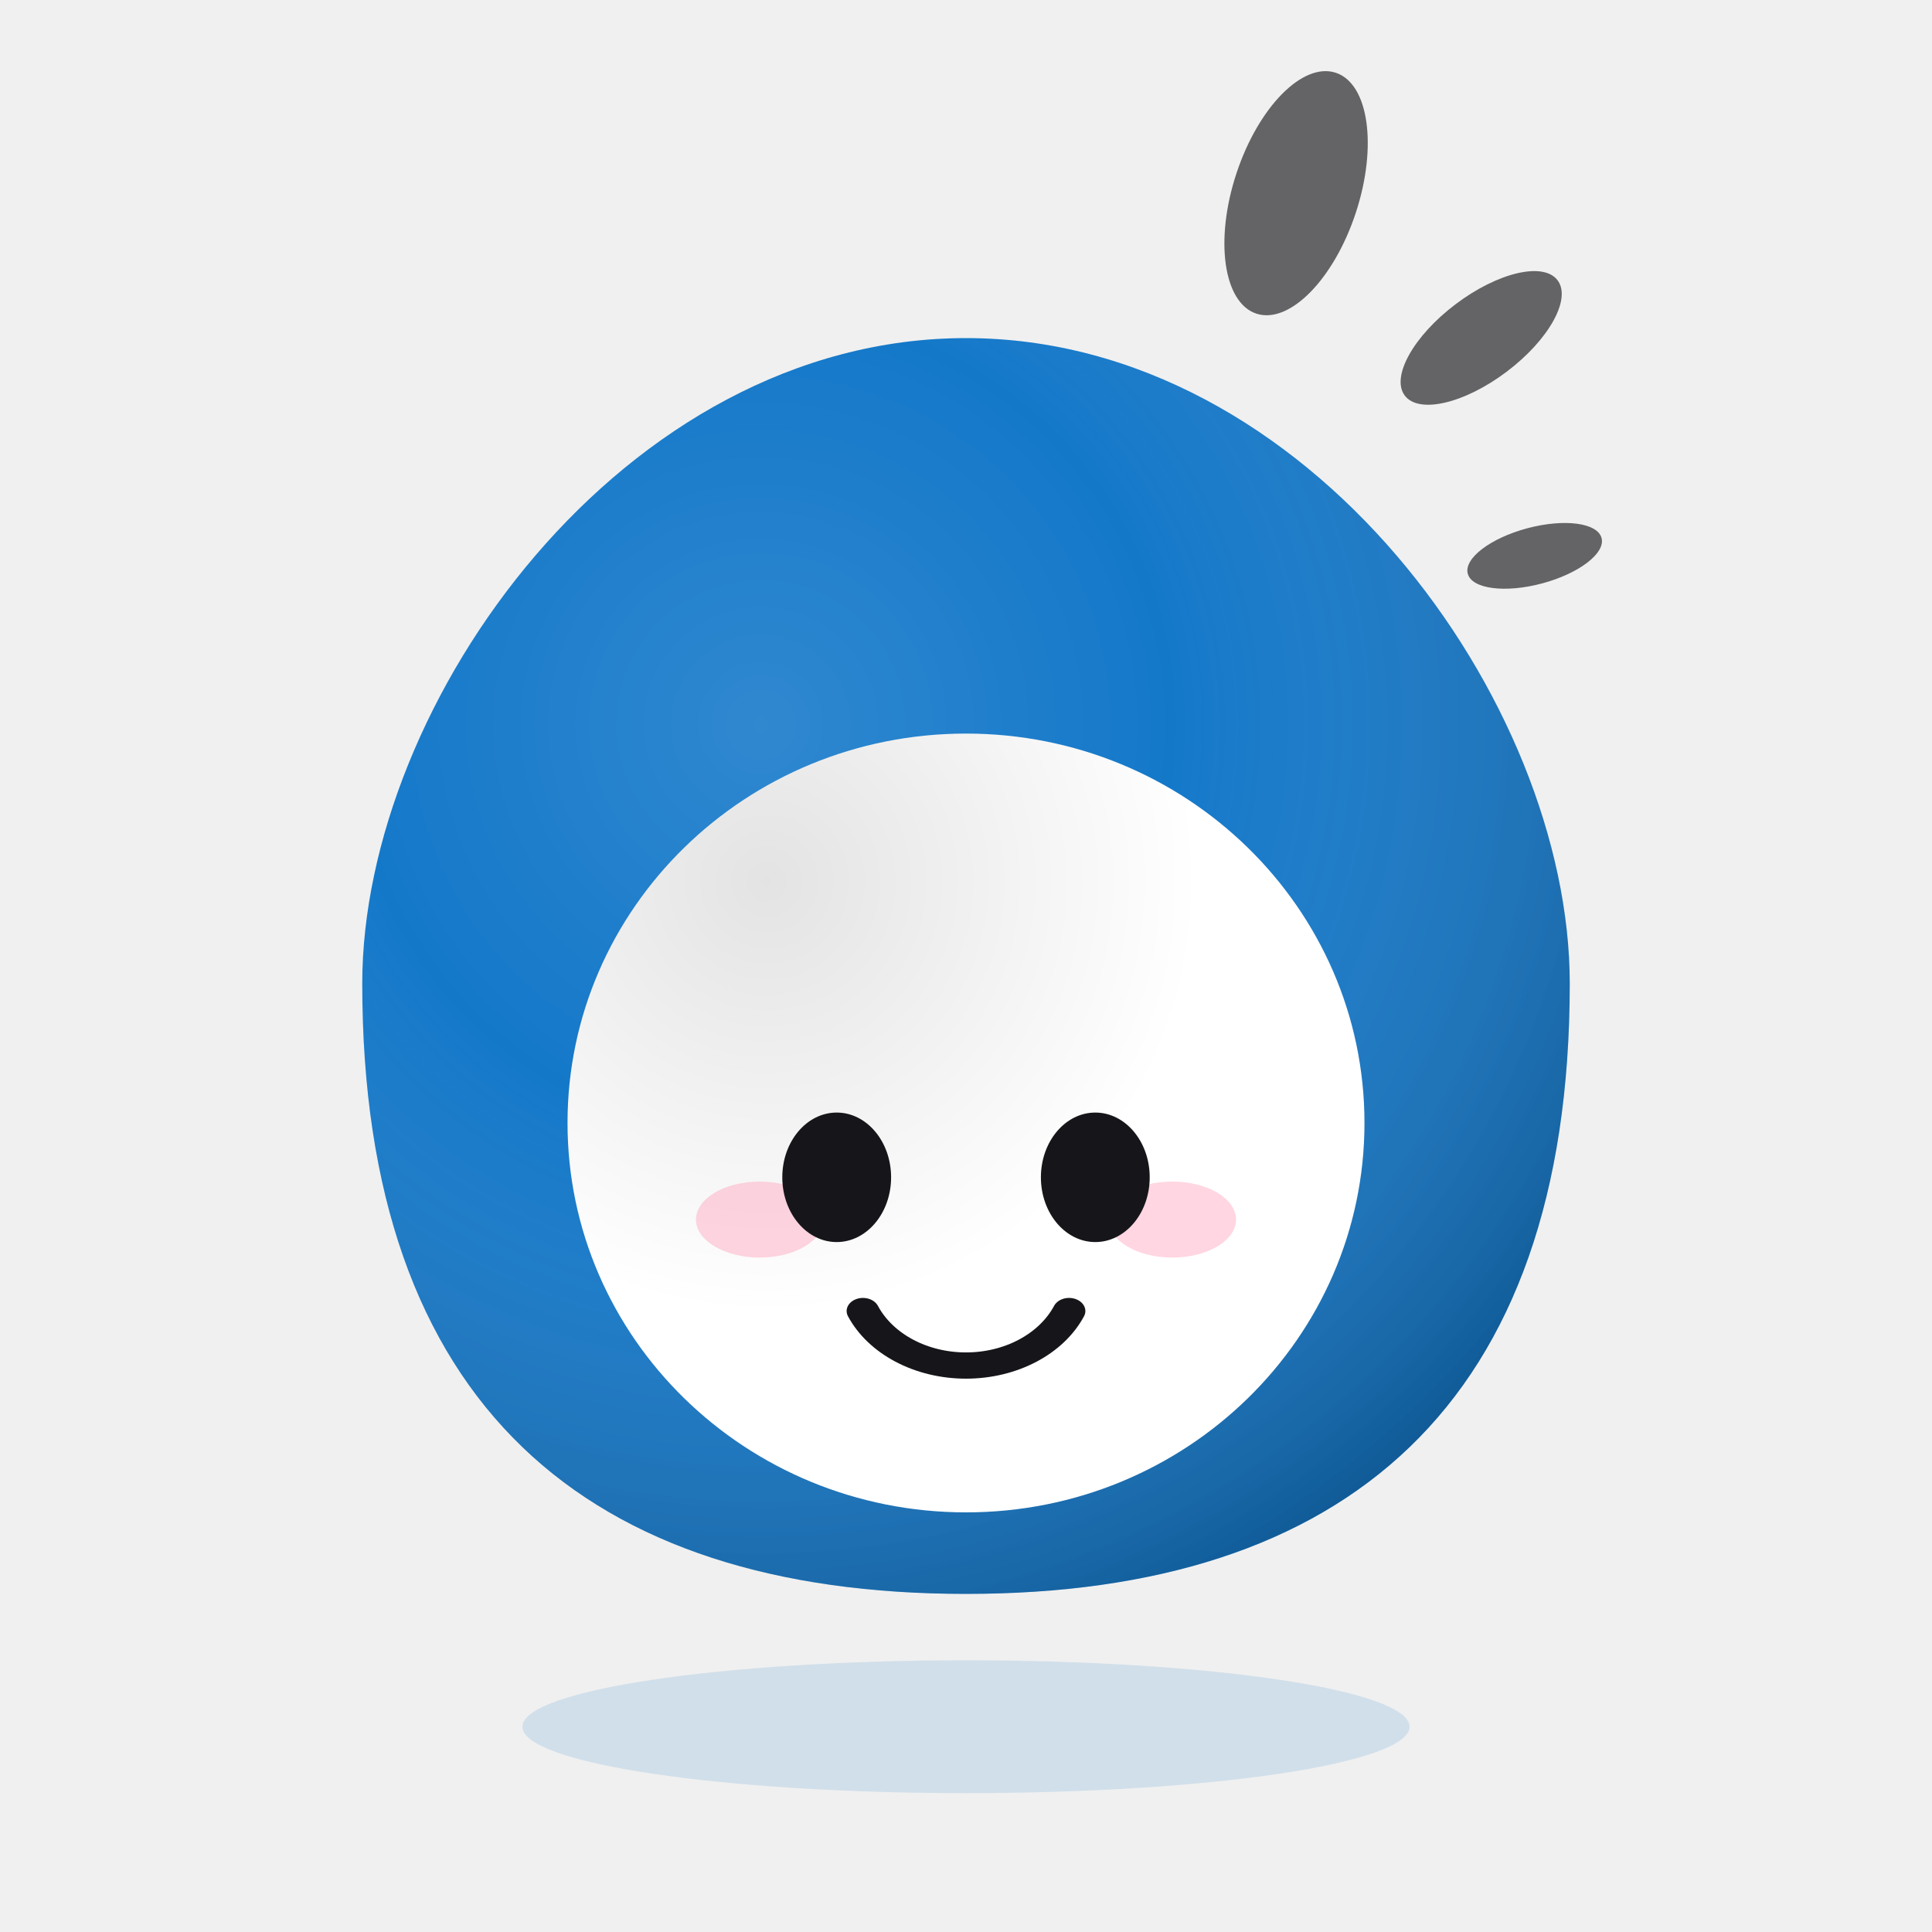
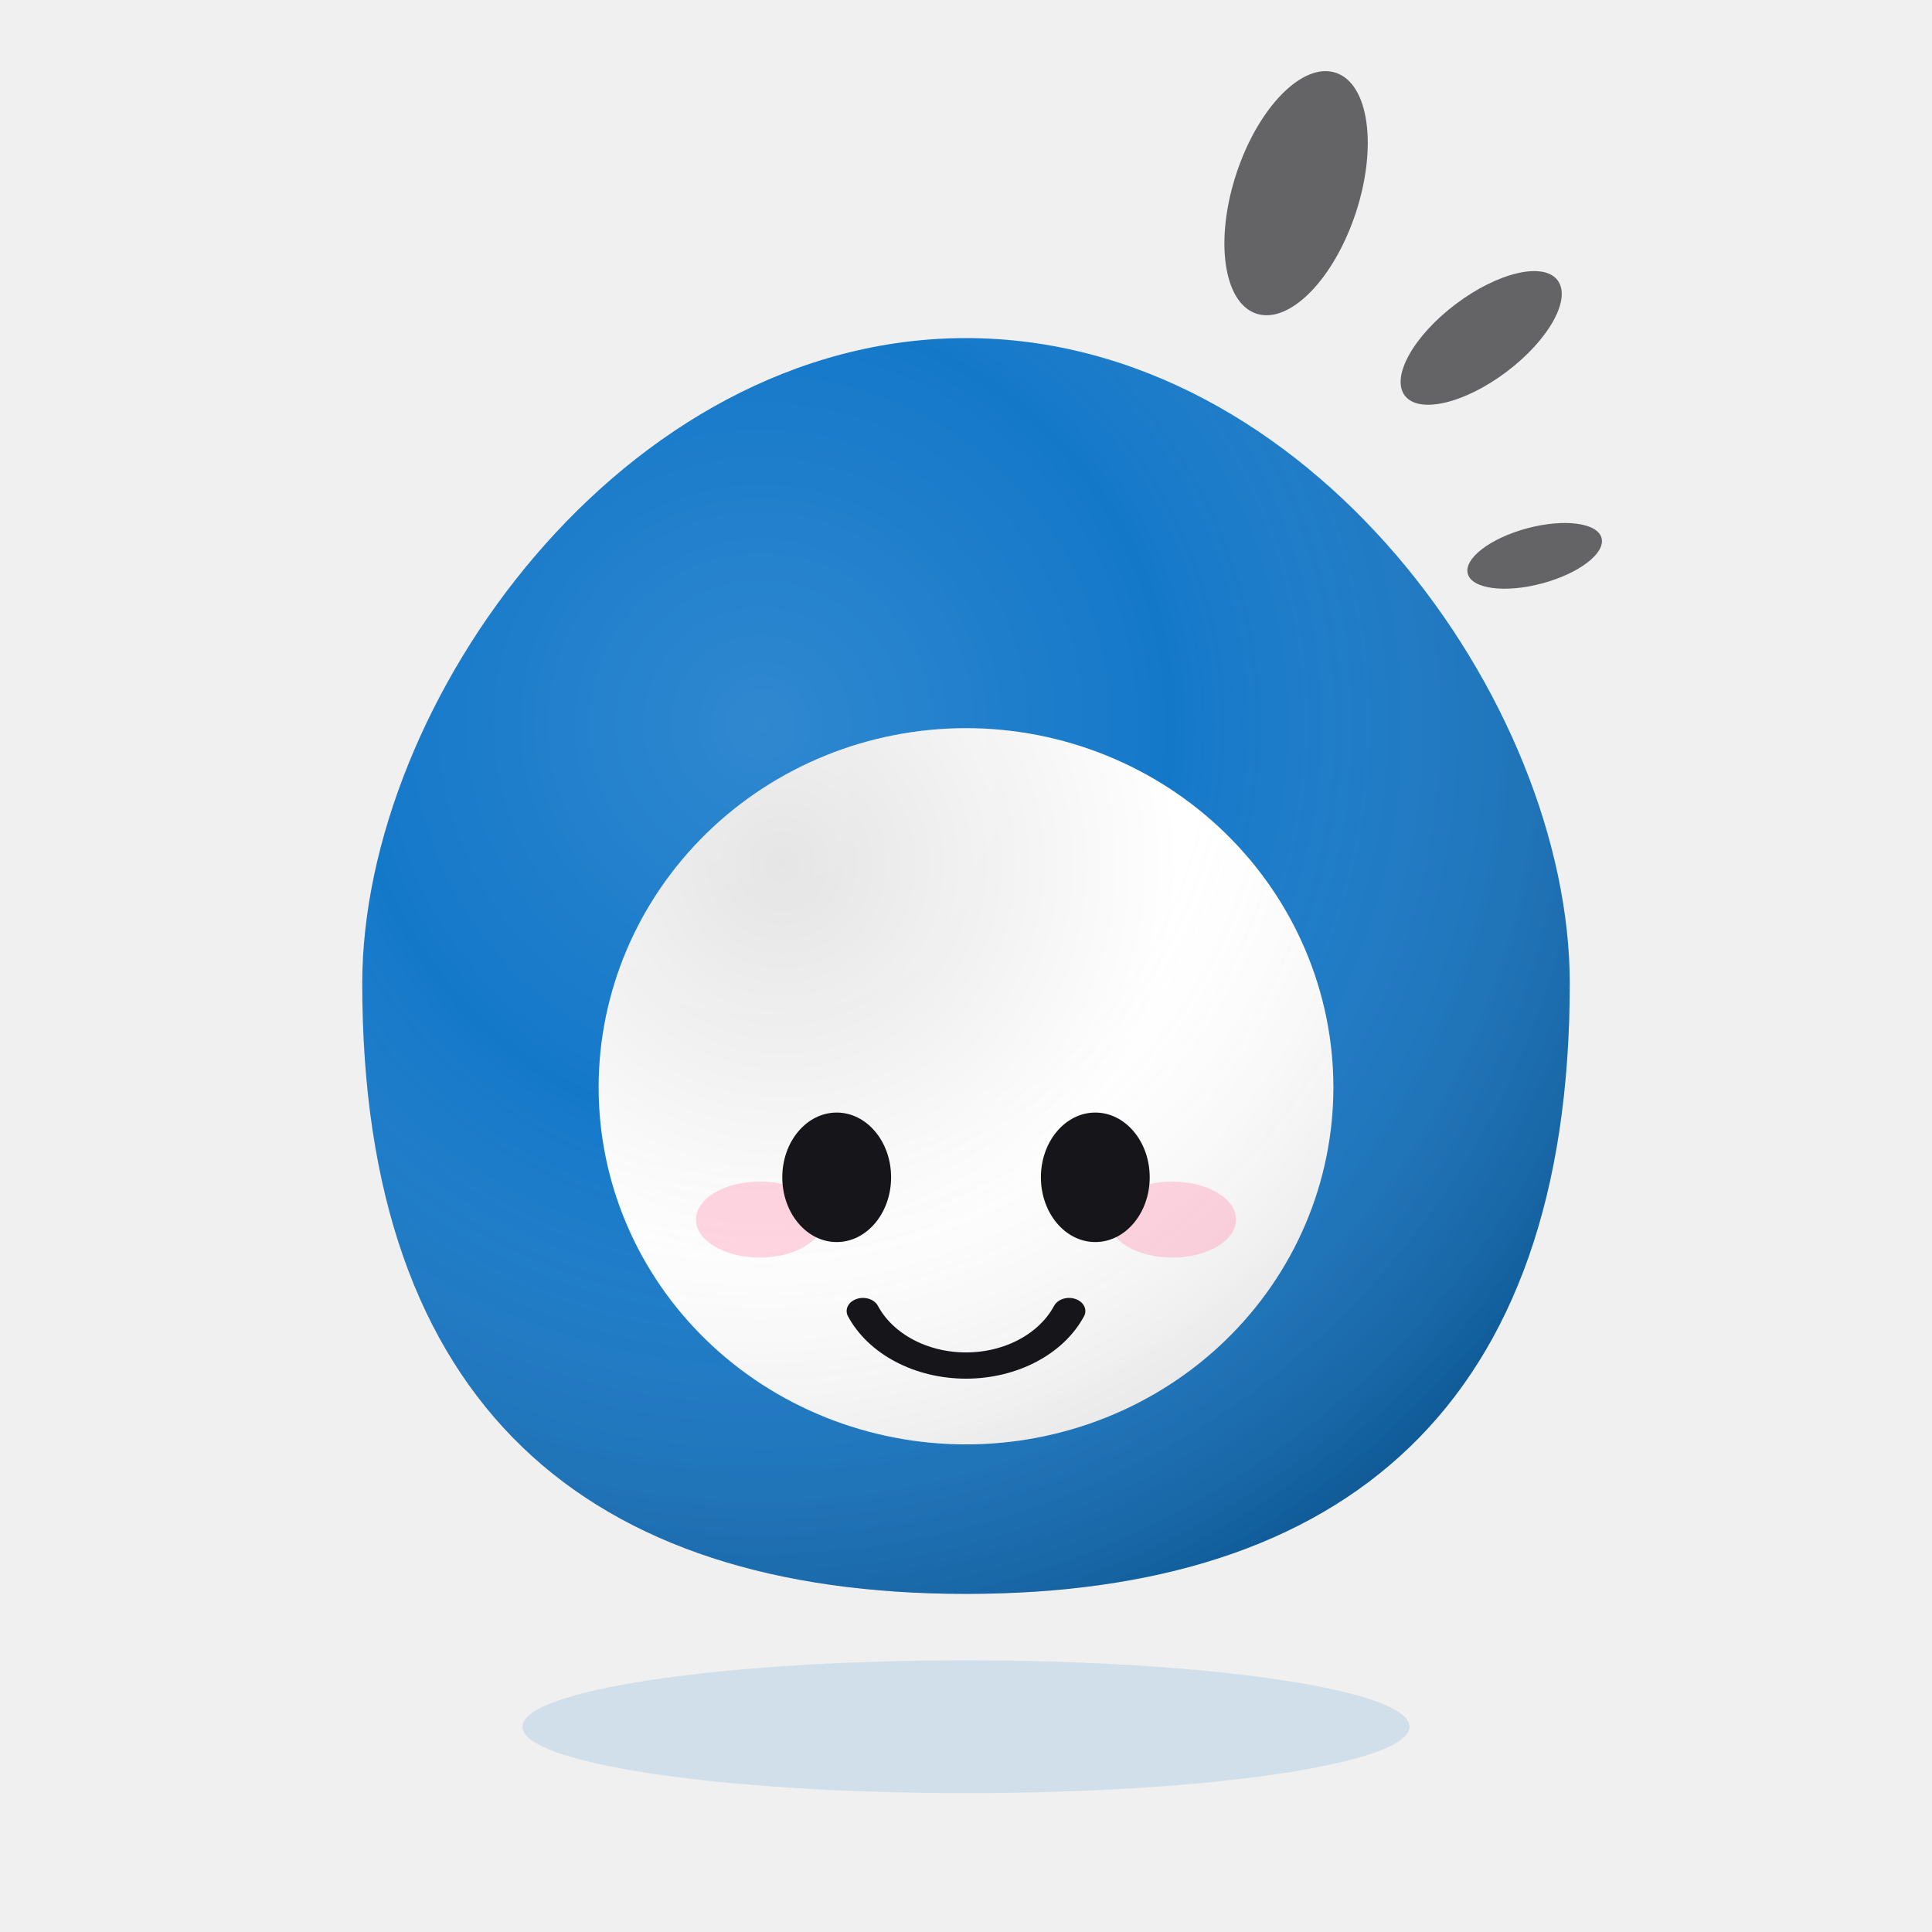
<svg xmlns="http://www.w3.org/2000/svg" width="320" height="320" viewBox="0 0 320 320">
  <defs>
    <radialGradient id="bg0" gradientUnits="userSpaceOnUse" cx="-34" cy="-40" r="162" fx="-34" fy="-40">
      <stop offset="0" stop-color="rgba(255,255,255,0.118)" />
      <stop offset="0.42" stop-color="rgba(255,255,255,0)" />
      <stop offset="1" stop-color="rgba(0,0,0,0.252)" />
    </radialGradient>
    <clipPath id="bc1">
      <path d="M0 -102.44C55.94 -102.44 98.5 -43.025 98.5 2.868C98.5 71.708 61.733 102.44 0 102.44C-61.733 102.44 -98.5 71.708 -98.5 2.868C-98.5 -43.025 -55.94 -102.44 0 -102.44Z" transform="matrix(1 0 0 1 160 160)" />
    </clipPath>
    <clipPath id="bc2">
-       <path d="M66 26C66 61.62 36.451 90.496 0 90.496C-36.451 90.496 -66 61.62 -66 26C-66 -9.62 -36.451 -38.496 0 -38.496C36.451 -38.496 66 -9.62 66 26" transform="matrix(1 0 0 1 160 160)" />
+       <path d="M60.775 17.175Q60.922 20.094 60.775 23.01Q60.627 25.927 60.187 28.814Q59.746 31.701 59.016 34.529Q58.287 37.357 57.276 40.1Q56.264 42.843 54.982 45.473Q53.699 48.104 52.158 50.597Q50.616 53.09 48.831 55.422Q47.046 57.754 45.036 59.903Q43.025 62.052 40.808 63.997Q38.591 65.942 36.19 67.666Q33.788 69.39 31.226 70.876Q28.663 72.362 25.964 73.597Q23.265 74.832 20.455 75.804Q17.645 76.776 14.751 77.477Q11.857 78.178 8.907 78.601Q5.957 79.024 2.978 79.165Q0 79.307 -2.978 79.165Q-5.957 79.024 -8.907 78.601Q-11.857 78.178 -14.751 77.477Q-17.645 76.776 -20.455 75.804Q-23.265 74.832 -25.964 73.597Q-28.663 72.362 -31.226 70.876Q-33.788 69.39 -36.19 67.666Q-38.591 65.942 -40.808 63.997Q-43.025 62.052 -45.036 59.903Q-47.046 57.754 -48.831 55.422Q-50.616 53.09 -52.158 50.597Q-53.699 48.104 -54.982 45.473Q-56.264 42.843 -57.276 40.1Q-58.287 37.357 -59.016 34.529Q-59.746 31.701 -60.187 28.814Q-60.627 25.927 -60.775 23.01Q-60.922 20.094 -60.775 17.175Q-60.627 14.257 -60.187 11.365Q-59.746 8.474 -59.016 5.637Q-58.287 2.801 -57.276 0.047Q-56.264 -2.706 -54.982 -5.35Q-53.699 -7.993 -52.158 -10.502Q-50.616 -13.01 -48.831 -15.358Q-47.046 -17.706 -45.036 -19.872Q-43.025 -22.037 -40.808 -24Q-38.591 -25.962 -36.19 -27.702Q-33.788 -29.442 -31.226 -30.943Q-28.663 -32.444 -25.964 -33.692Q-23.265 -34.94 -20.455 -35.923Q-17.645 -36.906 -14.751 -37.614Q-11.857 -38.323 -8.907 -38.751Q-5.957 -39.179 -2.978 -39.322Q0 -39.465 2.978 -39.322Q5.957 -39.179 8.907 -38.751Q11.857 -38.323 14.751 -37.614Q17.645 -36.906 20.455 -35.923Q23.265 -34.94 25.964 -33.692Q28.663 -32.444 31.226 -30.943Q33.788 -29.442 36.19 -27.702Q38.591 -25.962 40.808 -24Q43.025 -22.037 45.036 -19.872Q47.046 -17.706 48.831 -15.358Q50.616 -13.01 52.158 -10.502Q53.699 -7.993 54.982 -5.35Q56.264 -2.706 57.276 0.047Q58.287 2.801 59.016 5.637Q59.746 8.474 60.187 11.365Q60.627 14.257 60.775 17.175Z" transform="matrix(1 0 0 1 160 160)" />
    </clipPath>
-     <radialGradient id="bg1" gradientUnits="userSpaceOnUse" cx="-33" cy="-13.987" r="119.318" fx="-33" fy="-13.987">
+     <radialGradient id="bg1" gradientUnits="userSpaceOnUse" cx="-30.461" cy="-16.899" r="109.864" fx="-30.461" fy="-16.899">
      <stop offset="0" stop-color="rgba(0,0,0,0.109)" />
      <stop offset="0.6" stop-color="rgba(0,0,0,0)" />
    </radialGradient>
-     <clipPath id="bc3">
-       <path d="M66 26C66 61.62 36.451 90.496 0 90.496C-36.451 90.496 -66 61.62 -66 26C-66 -9.62 -36.451 -38.496 0 -38.496C36.451 -38.496 66 -9.62 66 26" transform="matrix(1 0 0 1 160 160)" />
-     </clipPath>
-     <clipPath id="bc4">
-       <path d="M66 26C66 61.62 36.451 90.496 0 90.496C-36.451 90.496 -66 61.62 -66 26C-66 -9.62 -36.451 -38.496 0 -38.496C36.451 -38.496 66 -9.62 66 26" transform="matrix(1 0 0 1 160 160)" />
-     </clipPath>
+     <radialGradient id="bg2" gradientUnits="userSpaceOnUse" cx="-34" cy="-40" r="162" fx="-34" fy="-40">
+       <stop offset="0" stop-color="rgba(255,255,255,0.1)" />
+       <stop offset="0.42" stop-color="rgba(255,255,255,0)" />
+       <stop offset="1" stop-color="rgba(0,0,0,0.2)" />
+     </radialGradient>
  </defs>
  <path d="M73.467 126C73.467 132.075 40.575 137 0 137C-40.575 137 -73.467 132.075 -73.467 126C-73.467 119.925 -40.575 115 0 115C40.575 115 73.467 119.925 73.467 126" fill="rgba(20,120,201,0.16)" fill-opacity="0.857" transform="matrix(1 0 0 1 160 160)" />
  <path d="M0 -104C56.792 -104 100 -43.68 100 2.912C100 72.8 62.674 104 0 104C-62.674 104 -100 72.8 -100 2.912C-100 -43.68 -56.792 -104 0 -104Z" fill="#1478C9" transform="matrix(1 0 0 1 160 160)" />
  <path d="M0 -104C56.792 -104 100 -43.68 100 2.912C100 72.8 62.674 104 0 104C-62.674 104 -100 72.8 -100 2.912C-100 -43.68 -56.792 -104 0 -104Z" fill="url(#bg0)" transform="matrix(1 0 0 1 160 160)" />
  <g clip-path="url(#bc1)">
-     <path d="M66 26C66 61.62 36.451 90.496 0 90.496C-36.451 90.496 -66 61.62 -66 26C-66 -9.62 -36.451 -38.496 0 -38.496C36.451 -38.496 66 -9.62 66 26" fill="#FFFFFF" transform="matrix(1 0 0 1 160 160)" />
+     <path d="M60.775 17.175Q60.922 20.094 60.775 23.01Q60.627 25.927 60.187 28.814Q59.746 31.701 59.016 34.529Q58.287 37.357 57.276 40.1Q56.264 42.843 54.982 45.473Q53.699 48.104 52.158 50.597Q50.616 53.09 48.831 55.422Q47.046 57.754 45.036 59.903Q43.025 62.052 40.808 63.997Q38.591 65.942 36.19 67.666Q33.788 69.39 31.226 70.876Q28.663 72.362 25.964 73.597Q23.265 74.832 20.455 75.804Q17.645 76.776 14.751 77.477Q11.857 78.178 8.907 78.601Q5.957 79.024 2.978 79.165Q0 79.307 -2.978 79.165Q-5.957 79.024 -8.907 78.601Q-11.857 78.178 -14.751 77.477Q-17.645 76.776 -20.455 75.804Q-23.265 74.832 -25.964 73.597Q-28.663 72.362 -31.226 70.876Q-33.788 69.39 -36.19 67.666Q-38.591 65.942 -40.808 63.997Q-43.025 62.052 -45.036 59.903Q-47.046 57.754 -48.831 55.422Q-50.616 53.09 -52.158 50.597Q-53.699 48.104 -54.982 45.473Q-56.264 42.843 -57.276 40.1Q-58.287 37.357 -59.016 34.529Q-59.746 31.701 -60.187 28.814Q-60.627 25.927 -60.775 23.01Q-60.922 20.094 -60.775 17.175Q-60.627 14.257 -60.187 11.365Q-59.746 8.474 -59.016 5.637Q-58.287 2.801 -57.276 0.047Q-56.264 -2.706 -54.982 -5.35Q-53.699 -7.993 -52.158 -10.502Q-50.616 -13.01 -48.831 -15.358Q-47.046 -17.706 -45.036 -19.872Q-43.025 -22.037 -40.808 -24Q-38.591 -25.962 -36.19 -27.702Q-33.788 -29.442 -31.226 -30.943Q-28.663 -32.444 -25.964 -33.692Q-23.265 -34.94 -20.455 -35.923Q-17.645 -36.906 -14.751 -37.614Q-11.857 -38.323 -8.907 -38.751Q-5.957 -39.179 -2.978 -39.322Q0 -39.465 2.978 -39.322Q5.957 -39.179 8.907 -38.751Q11.857 -38.323 14.751 -37.614Q17.645 -36.906 20.455 -35.923Q23.265 -34.94 25.964 -33.692Q28.663 -32.444 31.226 -30.943Q33.788 -29.442 36.19 -27.702Q38.591 -25.962 40.808 -24Q43.025 -22.037 45.036 -19.872Q47.046 -17.706 48.831 -15.358Q50.616 -13.01 52.158 -10.502Q53.699 -7.993 54.982 -5.35Q56.264 -2.706 57.276 0.047Q58.287 2.801 59.016 5.637Q59.746 8.474 60.187 11.365Q60.627 14.257 60.775 17.175Z" fill="#FFFFFF" transform="matrix(1 0 0 1 160 160)" />
    <g clip-path="url(#bc2)">
-       <path d="M66 26C66 61.62 36.451 90.496 0 90.496C-36.451 90.496 -66 61.62 -66 26C-66 -9.62 -36.451 -38.496 0 -38.496C36.451 -38.496 66 -9.62 66 26" fill="url(#bg1)" transform="matrix(1 0 0 1 160 160)" />
+       <path d="M97.476 19.921C97.476 73.755 53.834 117.396 0 117.396C-53.834 117.396 -97.476 73.755 -97.476 19.921C-97.476 -33.914 -53.834 -77.555 0 -77.555C53.834 -77.555 97.476 -33.914 97.476 19.921" fill="url(#bg1)" transform="matrix(1 0 0 1 160 160)" />
    </g>
-     <g clip-path="url(#bc3)">
+     <g clip-path="url(#bc2)">
+       <path d="M97.476 19.921C97.476 73.755 53.834 117.396 0 117.396C-53.834 117.396 -97.476 73.755 -97.476 19.921C-97.476 -33.914 -53.834 -77.555 0 -77.555C53.834 -77.555 97.476 -33.914 97.476 19.921" fill="url(#bg2)" transform="matrix(1 0 0 1 160 160)" />
+     </g>
+     <g clip-path="url(#bc2)">
      <path d="M11.5 0C11.5 3.866 6.351 7 0 7C-6.351 7 -11.5 3.866 -11.5 0C-11.5 -3.866 -6.351 -7 0 -7C6.351 -7 11.5 -3.866 11.5 0" fill="rgba(255,138,168,0.50)" fill-opacity="0.7" transform="matrix(0.918 0 0 0.899 125.83 202)" />
      <path d="M11.5 0C11.5 3.866 6.351 7 0 7C-6.351 7 -11.5 3.866 -11.5 0C-11.5 -3.866 -6.351 -7 0 -7C6.351 -7 11.5 -3.866 11.5 0" fill="rgba(255,138,168,0.50)" fill-opacity="0.7" transform="matrix(0.918 0 0 0.899 194.17 202)" />
    </g>
-     <g clip-path="url(#bc4)">
+     <g clip-path="url(#bc2)">
      <path d="M9.28 0C9.28 6.362 5.125 11.52 0 11.52C-5.125 11.52 -9.28 6.362 -9.28 0C-9.28 -6.362 -5.125 -11.52 0 -11.52C5.125 -11.52 9.28 -6.362 9.28 0" fill="#16161A" transform="matrix(0.971 0 0 0.931 138.583 195)" />
      <path d="M9.28 0C9.28 6.362 5.125 11.52 0 11.52C-5.125 11.52 -9.28 6.362 -9.28 0C-9.28 -6.362 -5.125 -11.52 0 -11.52C5.125 -11.52 9.28 -6.362 9.28 0" fill="#16161A" transform="matrix(0.971 0 0 0.931 181.417 195)" />
      <path d="M17.07 0.187C14.125 6.994 7.417 11.4 0 11.4C-7.417 11.4 -14.125 6.994 -17.07 0.187" fill="none" stroke="#16161A" stroke-width="5.4" stroke-linecap="round" stroke-linejoin="round" transform="matrix(1 0 0 0.805 160 217)" />
    </g>
  </g>
  <path d="M10.407 0C10.407 11.598 5.748 21 0 21C-5.748 21 -10.407 11.598 -10.407 0C-10.407 -11.598 -5.748 -21 0 -21C5.748 -21 10.407 -11.598 10.407 0" fill="#16161A" fill-opacity="0.644" transform="matrix(0.95 0.313 -0.313 0.95 214.672 32)" />
  <path d="M7.013 0C7.013 8.759 3.873 15.859 0 15.859C-3.873 15.859 -7.013 8.759 -7.013 0C-7.013 -8.759 -3.873 -15.859 0 -15.859C3.873 -15.859 7.013 -8.759 7.013 0" fill="#16161A" fill-opacity="0.644" transform="matrix(0.602 0.798 -0.798 0.602 245.33 55.971)" />
  <path d="M4.73 0C4.73 6.334 2.612 11.469 0 11.469C-2.612 11.469 -4.73 6.334 -4.73 0C-4.73 -6.334 -2.612 -11.469 0 -11.469C2.612 -11.469 4.73 -6.334 4.73 0" fill="#16161A" fill-opacity="0.644" transform="matrix(0.258 0.966 -0.966 0.258 254.188 92.067)" />
</svg>
